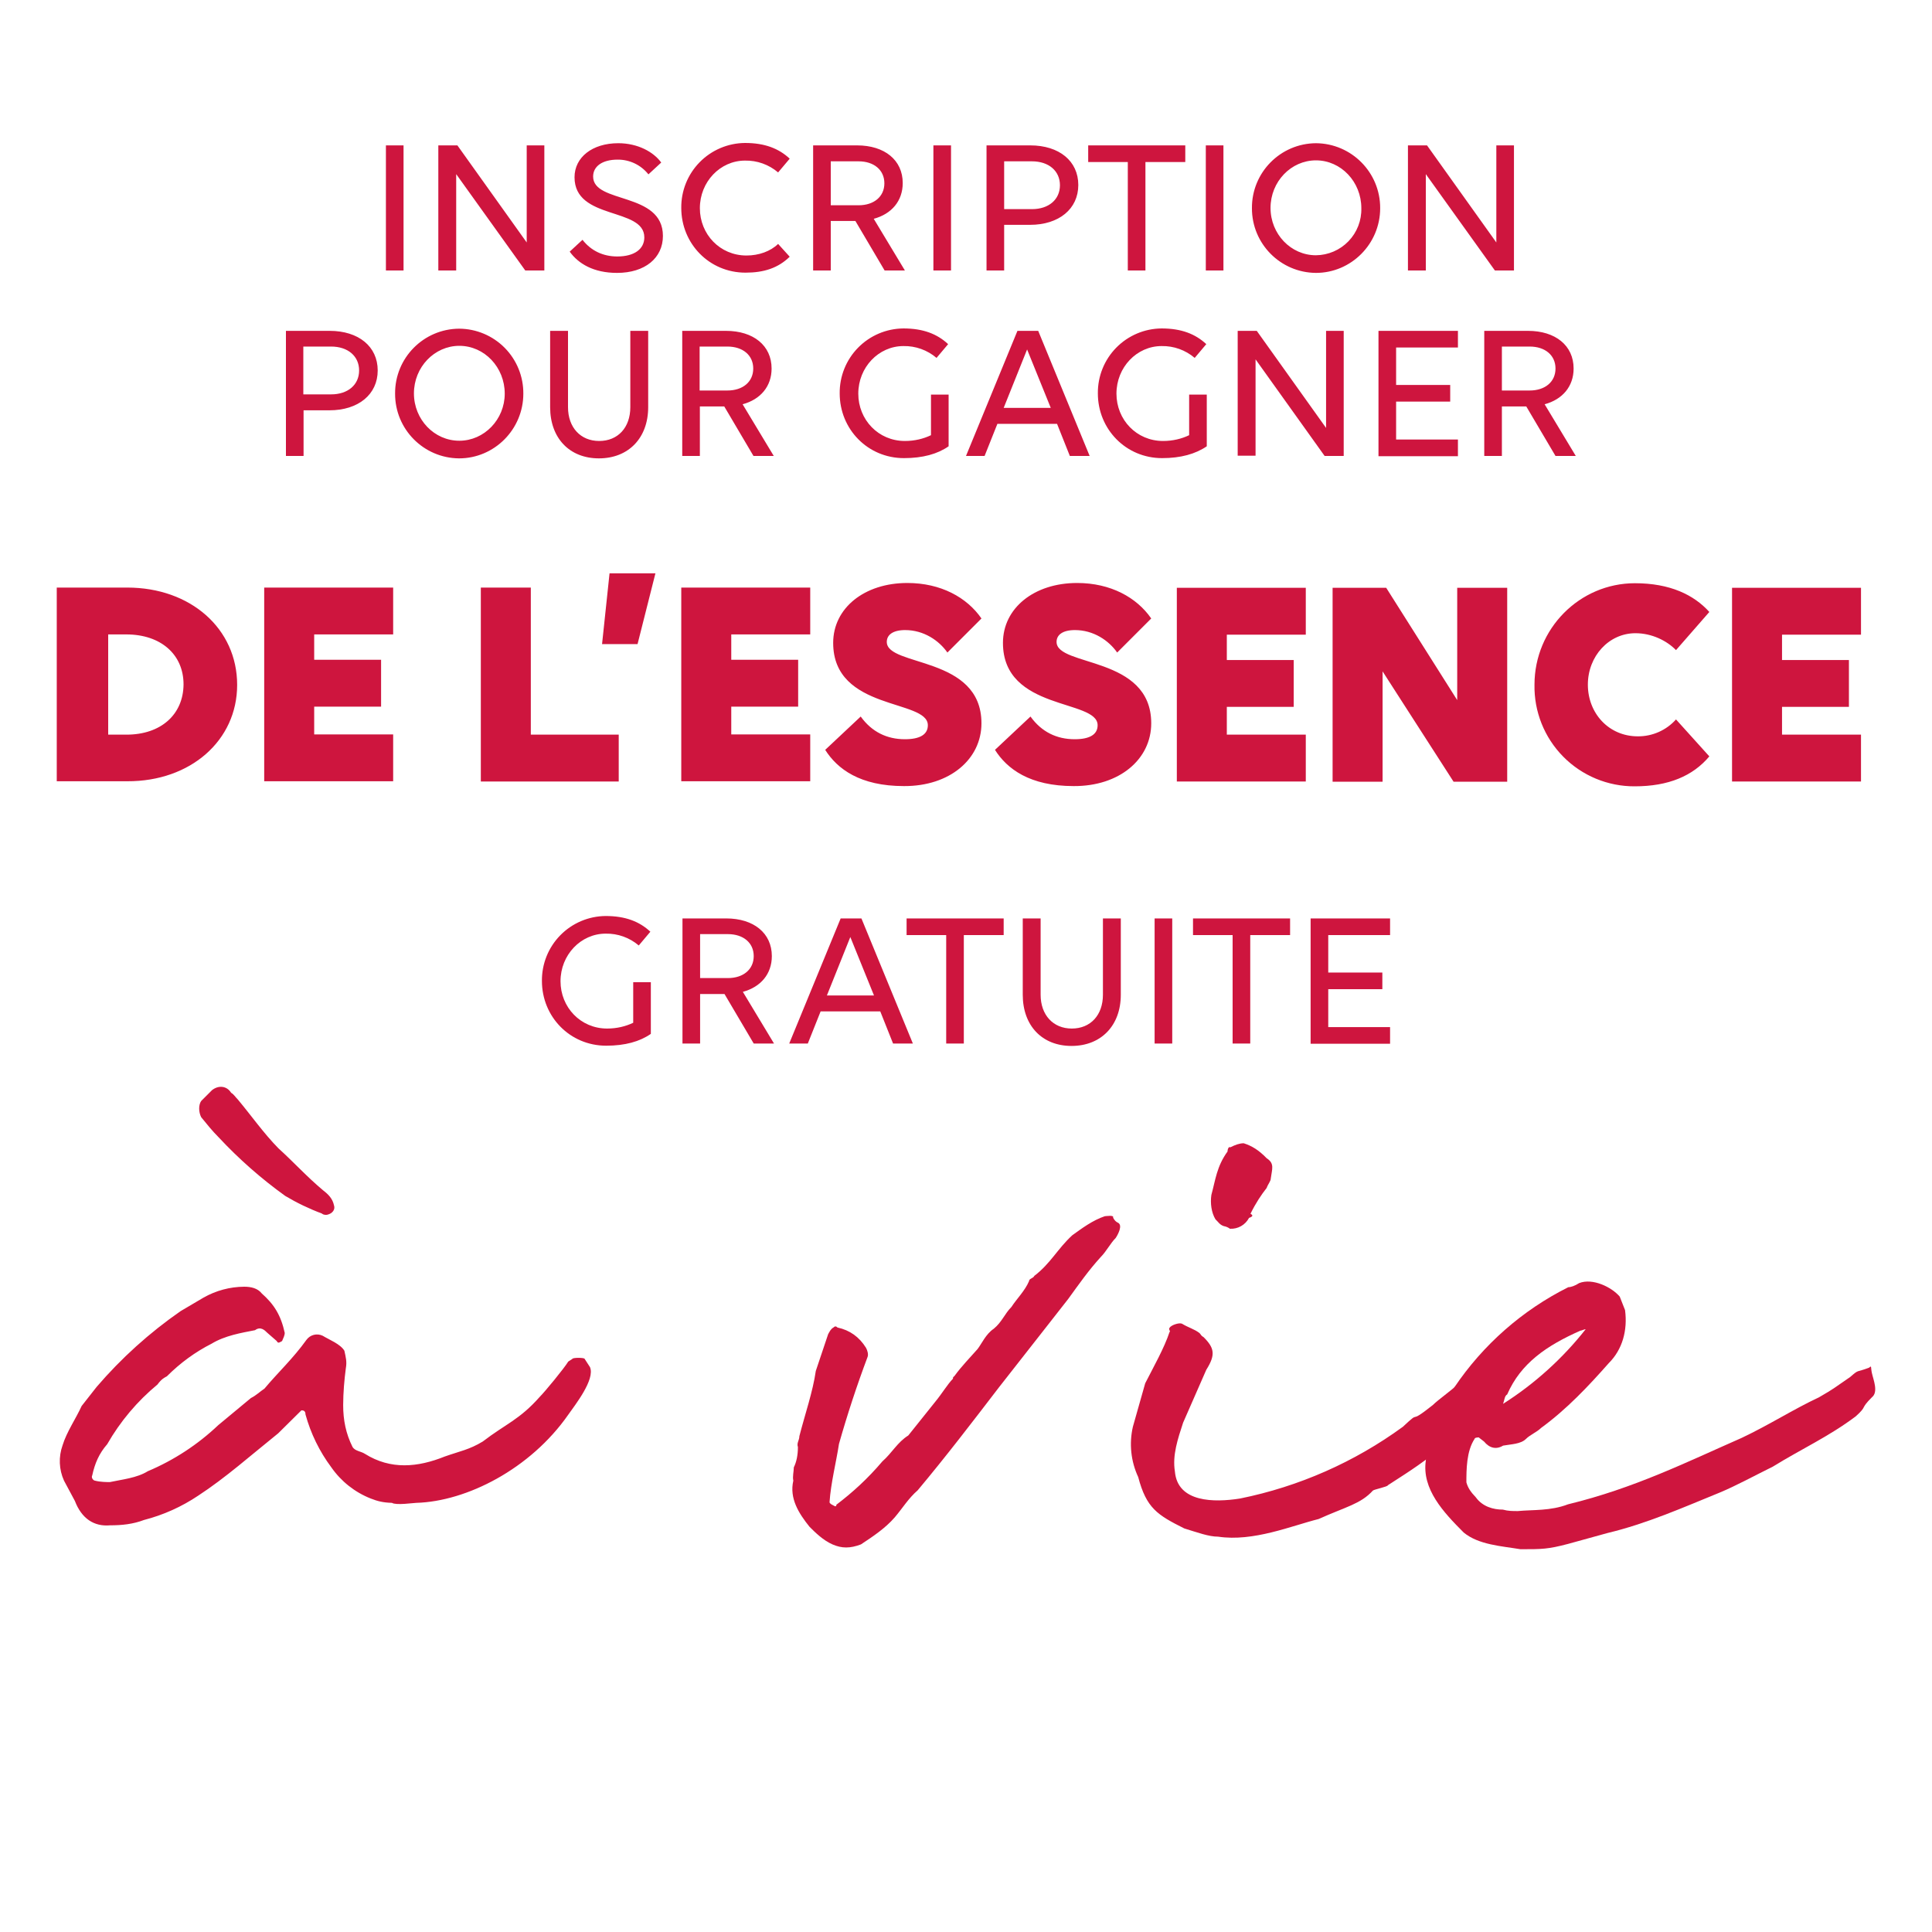
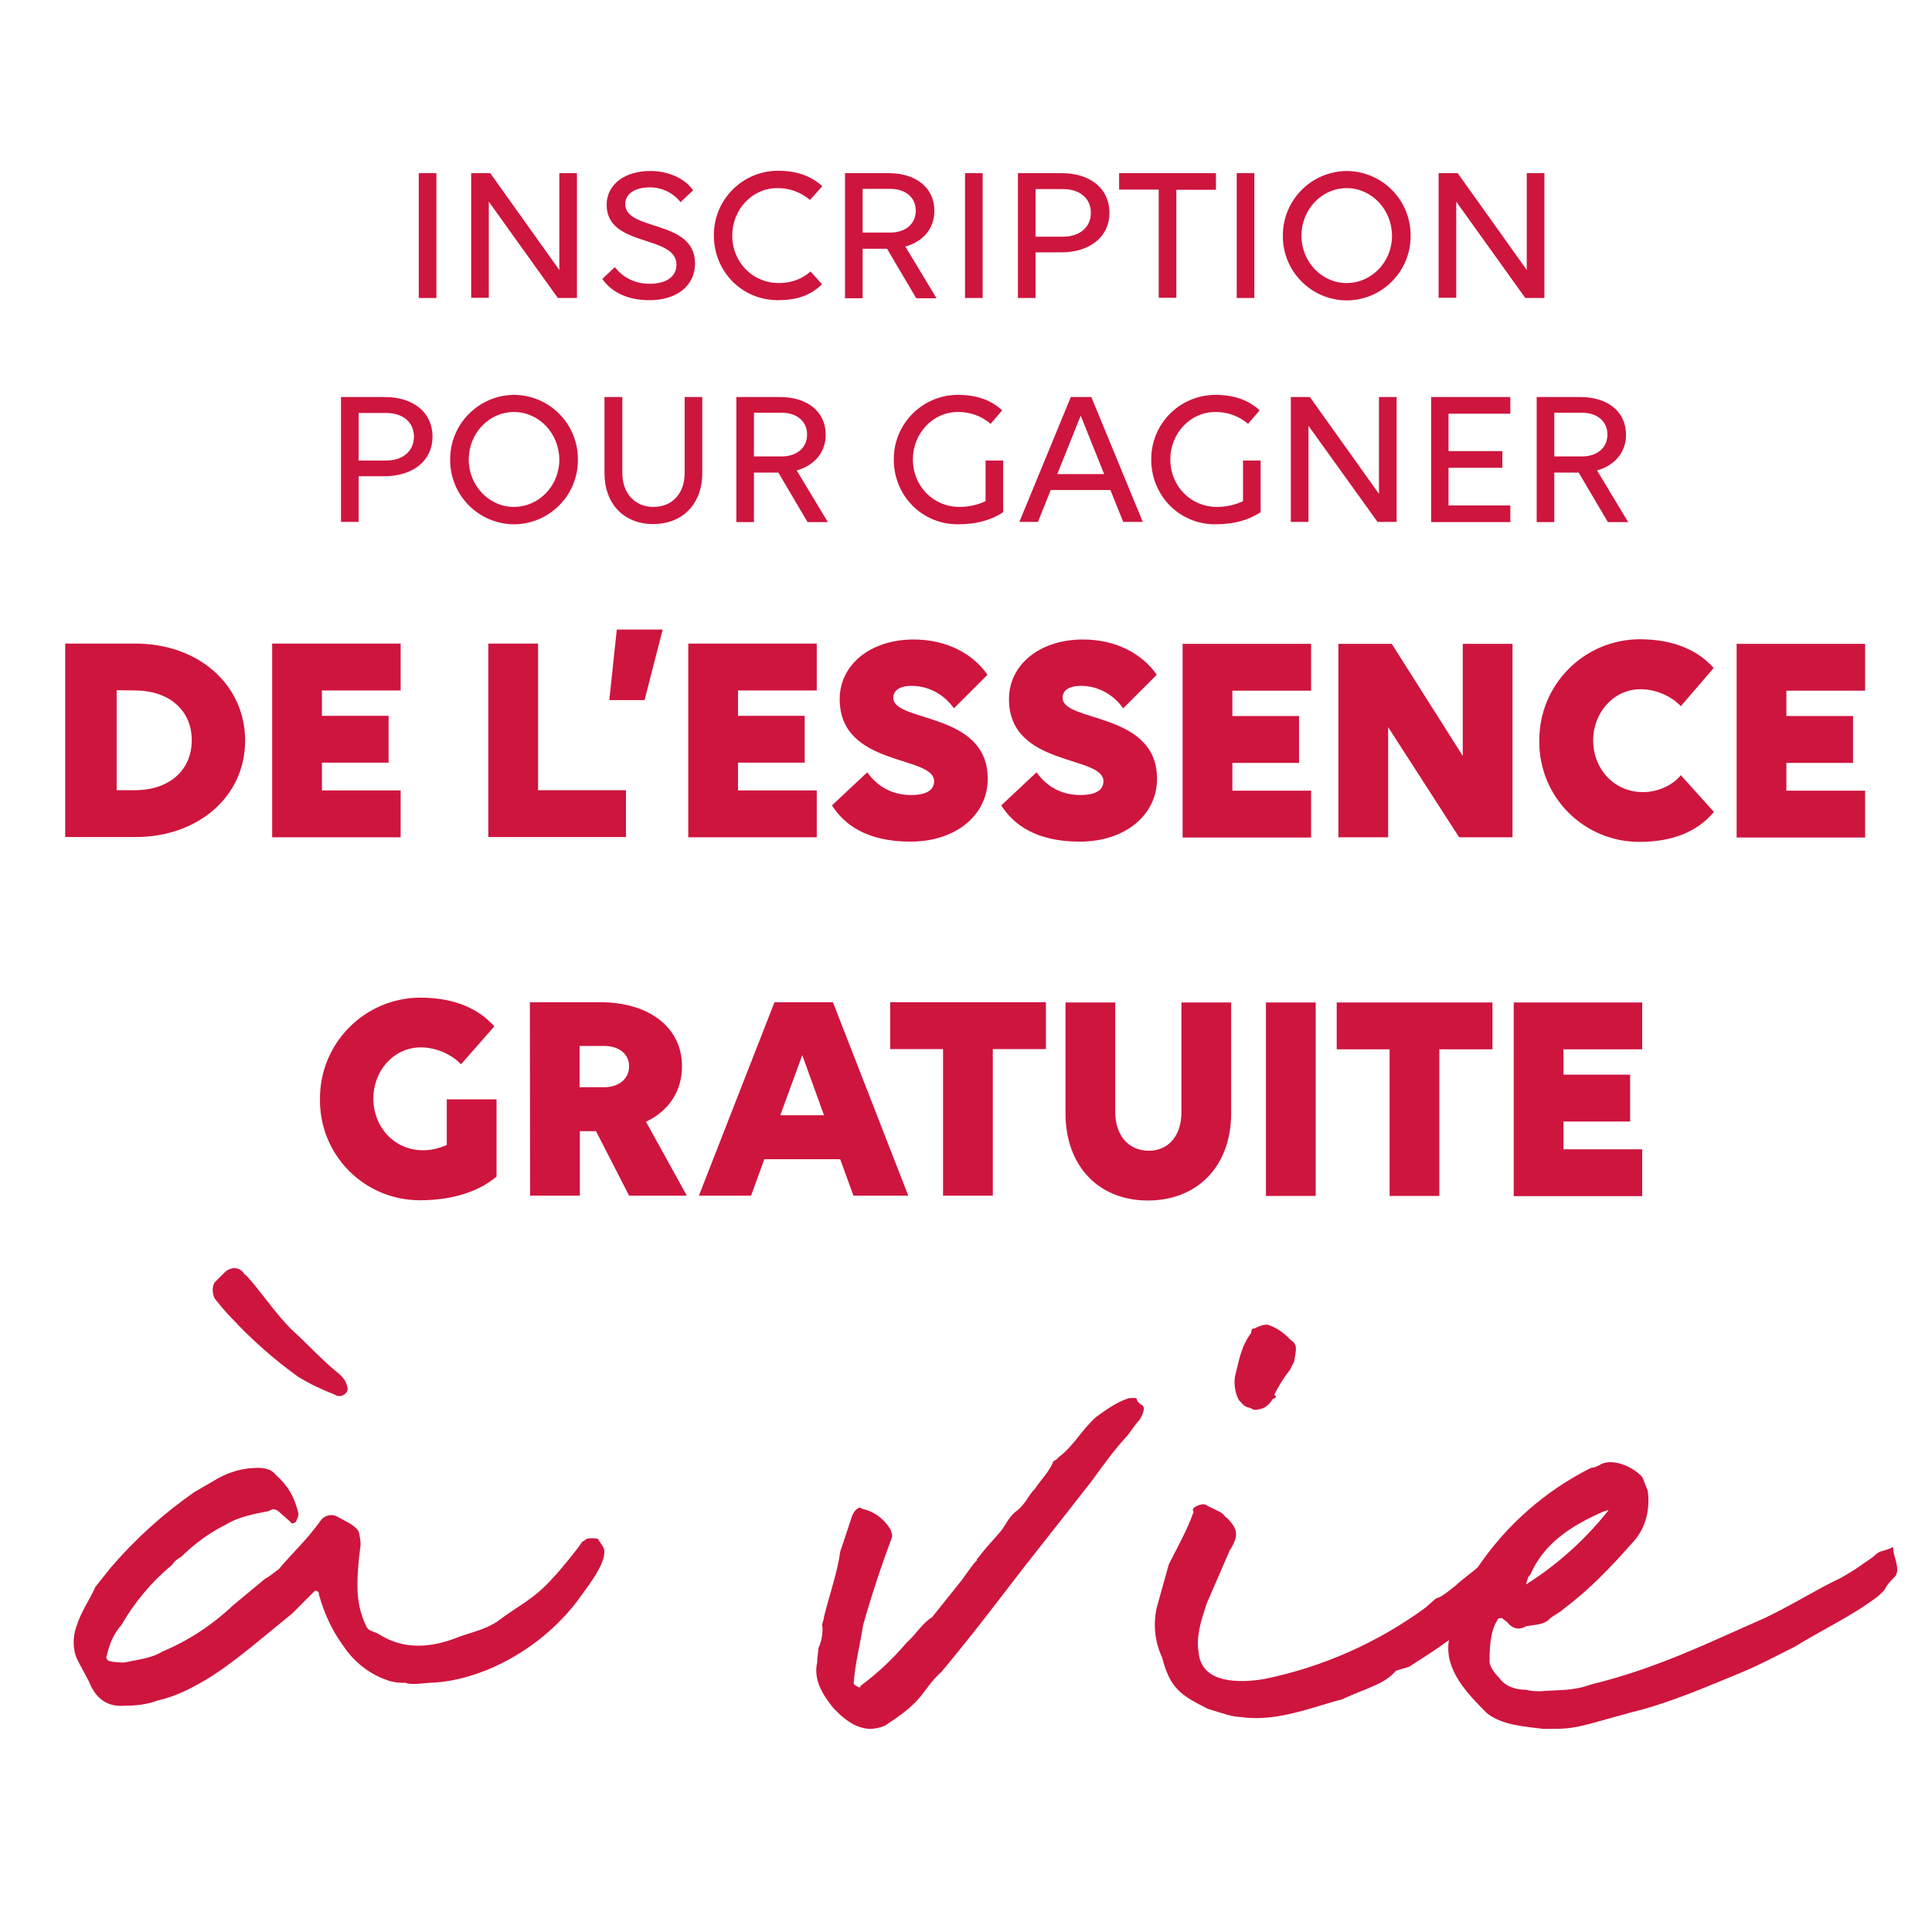
<svg xmlns="http://www.w3.org/2000/svg" width="80" height="80" viewBox="0 0 80 80">
-   <g fill="#CE153E">
-     <g>
-       <path d="M15.98 6.02h.73v5.18h-.73V6.02zM18.89 7.21v3.99h-.74V6.02h.79l2.87 4.02V6.02h.73v5.18h-.79l-2.86-3.99zM26.85 7.22a1.61 1.61 0 0 0-1.28-.61c-.62 0-1.01.27-1.01.7 0 1.14 2.89.62 2.89 2.46 0 .91-.74 1.53-1.9 1.53-.97 0-1.6-.38-1.96-.88l.53-.49c.35.45.85.69 1.44.69.71 0 1.12-.31 1.12-.79 0-1.26-2.89-.7-2.89-2.49 0-.83.74-1.41 1.81-1.41.81 0 1.46.36 1.78.8l-.53.49zM32.22 7.14a2.05 2.05 0 0 0-1.37-.49c-1.03 0-1.87.88-1.87 1.97 0 1.08.83 1.96 1.93 1.96.51 0 .99-.17 1.31-.48l.48.53c-.48.47-1.07.66-1.83.66-1.5 0-2.66-1.2-2.66-2.68a2.66 2.66 0 0 1 2.64-2.69c.82 0 1.4.23 1.85.65l-.48.57zM33.68 6.02h1.81c1.14 0 1.89.61 1.89 1.56 0 .74-.46 1.28-1.2 1.48l1.29 2.14h-.84l-1.21-2.05H34.4v2.05h-.73V6.02zm.72.66V8.5h1.15c.64 0 1.07-.36 1.07-.91s-.43-.91-1.07-.91H34.4zM38.65 6.02h.73v5.18h-.73V6.02zM40.85 6.02h1.81c1.2 0 1.99.65 1.99 1.64 0 .99-.8 1.65-2 1.65h-1.07v1.89h-.73V6.02zm.73.66v1.98h1.15c.7 0 1.16-.4 1.16-.99s-.46-.99-1.16-.99h-1.15zM47.43 6.71v4.49h-.73V6.71h-1.64v-.69h4.02v.69h-1.65zM49.93 6.02h.73v5.18h-.73V6.02zM57.15 8.62c0 1.48-1.2 2.68-2.66 2.68a2.67 2.67 0 0 1-2.65-2.68 2.67 2.67 0 0 1 2.65-2.69 2.68 2.68 0 0 1 2.66 2.69zm-.78 0c0-1.09-.84-1.98-1.88-1.98-1.03 0-1.88.88-1.88 1.97 0 1.08.84 1.96 1.88 1.96a1.9 1.9 0 0 0 1.88-1.95zM59.04 7.21v3.99h-.74V6.02h.79l2.87 4.02V6.02h.73v5.18h-.79l-2.86-3.99zM11.84 13.7h1.81c1.2 0 1.99.65 1.99 1.64 0 .99-.8 1.65-2 1.65h-1.07v1.89h-.73V13.7zm.72.65v1.98h1.15c.7 0 1.16-.4 1.16-.99s-.46-.99-1.16-.99h-1.15zM21.67 16.3c0 1.48-1.2 2.68-2.66 2.68a2.67 2.67 0 0 1-2.65-2.68 2.67 2.67 0 0 1 2.65-2.69 2.67 2.67 0 0 1 2.66 2.69zm-.77 0c0-1.09-.84-1.98-1.88-1.98-1.03 0-1.88.88-1.88 1.97 0 1.08.84 1.96 1.88 1.96 1.03 0 1.88-.88 1.88-1.95zM22.78 13.7h.74v3.16c0 .84.52 1.4 1.29 1.4.78 0 1.29-.56 1.29-1.4V13.7h.74v3.16c0 1.28-.82 2.12-2.04 2.12-1.22 0-2.02-.84-2.02-2.12V13.7zM28.25 13.7h1.81c1.14 0 1.89.61 1.89 1.56 0 .74-.46 1.28-1.2 1.48l1.29 2.14h-.84l-1.21-2.05h-1.01v2.05h-.73V13.7zm.72.65v1.82h1.15c.64 0 1.07-.36 1.07-.91s-.43-.91-1.07-.91h-1.15zM37.43 18.97c-1.5 0-2.66-1.2-2.66-2.68a2.66 2.66 0 0 1 2.64-2.69c.82 0 1.4.23 1.85.65l-.48.57a2.05 2.05 0 0 0-1.37-.49c-1.03 0-1.87.88-1.87 1.97 0 1.08.83 1.96 1.93 1.96.4 0 .77-.09 1.08-.24v-1.68h.73v2.14c-.46.32-1.07.49-1.85.49zM43.77 17.55H41.3l-.53 1.33H40l2.13-5.18h.86l2.13 5.18h-.82l-.53-1.33zm-1.24-3.08-.97 2.42h1.95l-.98-2.42zM48.12 18.97c-1.5 0-2.66-1.2-2.66-2.68a2.66 2.66 0 0 1 2.64-2.69c.82 0 1.4.23 1.85.65l-.48.57a2.05 2.05 0 0 0-1.37-.49c-1.03 0-1.87.88-1.87 1.97 0 1.08.83 1.96 1.93 1.96.4 0 .77-.09 1.08-.24v-1.68h.73v2.14c-.47.32-1.08.49-1.85.49zM51.99 14.88v3.99h-.74V13.7h.79l2.87 4.02V13.7h.73v5.18h-.79l-2.86-4zM57.08 13.7h3.29v.69h-2.56v1.55h2.24v.69h-2.24v1.57h2.56v.69h-3.29V13.7zM61.46 13.7h1.81c1.14 0 1.89.61 1.89 1.56 0 .74-.46 1.28-1.2 1.48l1.29 2.14h-.84l-1.21-2.05h-1.01v2.05h-.73V13.7zm.73.65v1.82h1.15c.64 0 1.07-.36 1.07-.91s-.43-.91-1.07-.91h-1.15z" />
+   <g>
+     <g fill="#CE153E">
+       <path d="M17.34 7.17h.73v5.17h-.73V7.17zM20.24 8.35v3.98h-.73V7.17h.79l2.86 4.01V7.17h.73v5.17h-.79l-2.86-3.99zM28.18 8.37a1.61 1.61 0 0 0-1.28-.61c-.62 0-1.01.27-1.01.69 0 1.14 2.89.62 2.89 2.46 0 .91-.74 1.52-1.89 1.52-.97 0-1.6-.38-1.95-.88l.52-.49c.35.45.85.69 1.44.69.71 0 1.11-.31 1.11-.79 0-1.26-2.89-.7-2.89-2.48 0-.83.73-1.4 1.81-1.4.81 0 1.46.35 1.77.8l-.52.49zM33.54 8.28a2.04 2.04 0 0 0-1.36-.49c-1.03 0-1.86.88-1.86 1.97 0 1.08.83 1.96 1.93 1.96.51 0 .98-.17 1.31-.48l.48.53c-.48.47-1.06.66-1.83.66-1.5 0-2.65-1.2-2.65-2.68a2.66 2.66 0 0 1 2.64-2.68c.82 0 1.4.23 1.85.64l-.51.57zM34.99 7.17h1.81c1.14 0 1.89.61 1.89 1.56 0 .73-.46 1.27-1.2 1.48l1.29 2.14h-.84l-1.21-2.05h-1.01v2.05h-.73V7.17zm.73.65v1.81h1.14c.64 0 1.06-.36 1.06-.91s-.43-.9-1.06-.9h-1.14zM39.96 7.17h.73v5.17h-.73V7.17zM42.15 7.17h1.81c1.19 0 1.98.64 1.98 1.64 0 .99-.8 1.64-2 1.64h-1.06v1.89h-.73V7.17zm.73.65V9.8h1.14c.69 0 1.15-.39 1.15-.99s-.46-.98-1.15-.98h-1.14zM48.71 7.85v4.48h-.73V7.85h-1.64v-.68h4.01v.69h-1.64zM51.21 7.17h.73v5.17h-.73V7.17zM58.41 9.77a2.66 2.66 0 0 1-2.65 2.67 2.66 2.66 0 0 1-2.64-2.68 2.67 2.67 0 0 1 2.64-2.68 2.66 2.66 0 0 1 2.65 2.69zm-.77 0c0-1.09-.84-1.98-1.88-1.98-1.03 0-1.87.88-1.87 1.97 0 1.08.84 1.96 1.87 1.96 1.04 0 1.88-.88 1.88-1.95zM60.3 8.35v3.98h-.73V7.17h.79l2.86 4.01V7.17h.73v5.17h-.79L60.3 8.35zM14.12 16.44h1.81c1.19 0 1.98.64 1.98 1.64 0 .99-.8 1.64-2 1.64h-1.06v1.89h-.73v-5.17zm.73.65v1.98h1.14c.69 0 1.15-.39 1.15-.99s-.46-.98-1.15-.98h-1.14zM23.93 19.04a2.66 2.66 0 0 1-2.65 2.67 2.66 2.66 0 0 1-2.64-2.68 2.67 2.67 0 0 1 2.64-2.68 2.66 2.66 0 0 1 2.65 2.69zm-.77 0c0-1.09-.84-1.98-1.88-1.98-1.03 0-1.87.88-1.87 1.97 0 1.08.84 1.96 1.87 1.96 1.04 0 1.88-.88 1.88-1.95zM25.04 16.44h.73v3.15c0 .84.52 1.4 1.29 1.4.78 0 1.29-.56 1.29-1.4v-3.15h.73v3.15c0 1.27-.81 2.11-2.03 2.11s-2.02-.84-2.02-2.11v-3.15zM30.49 16.44h1.81c1.14 0 1.89.61 1.89 1.56 0 .73-.46 1.27-1.2 1.48l1.29 2.14h-.84l-1.21-2.05h-1.01v2.05h-.73v-5.18zm.73.65v1.81h1.14c.64 0 1.06-.36 1.06-.91s-.43-.9-1.06-.9h-1.14zM39.66 21.71c-1.5 0-2.65-1.2-2.65-2.68a2.66 2.66 0 0 1 2.64-2.68c.82 0 1.4.23 1.85.64l-.48.56a2.04 2.04 0 0 0-1.36-.49c-1.03 0-1.86.88-1.86 1.97 0 1.08.83 1.96 1.93 1.96.4 0 .77-.09 1.08-.24v-1.68h.73v2.14c-.5.33-1.11.5-1.88.5zM45.98 20.29h-2.47l-.53 1.32h-.77l2.13-5.17h.85l2.13 5.17h-.81l-.53-1.32zm-1.23-3.08-.97 2.42h1.94l-.97-2.42zM50.32 21.71c-1.5 0-2.65-1.2-2.65-2.68a2.66 2.66 0 0 1 2.64-2.68c.82 0 1.4.23 1.85.64l-.48.56a2.04 2.04 0 0 0-1.36-.49c-1.03 0-1.86.88-1.86 1.97 0 1.08.83 1.96 1.93 1.96.4 0 .77-.09 1.08-.24v-1.68h.73v2.14c-.5.33-1.11.5-1.88.5zM54.18 17.63v3.98h-.73v-5.17h.79l2.86 4.01v-4.01h.73v5.17h-.79l-2.86-3.98zM59.26 16.44h3.28v.69h-2.56v1.55h2.23v.69h-2.23v1.56h2.56v.69h-3.28v-5.18zM63.63 16.44h1.81c1.14 0 1.89.61 1.89 1.56 0 .73-.46 1.27-1.2 1.48l1.29 2.14h-.84l-1.21-2.05h-1.01v2.05h-.73v-5.18zm.73.65v1.81h1.14c.64 0 1.06-.36 1.06-.91s-.43-.9-1.06-.9h-1.14z" />
+     </g>
+     <g fill="#CE153E">
+       <path d="M15.89 69.52a3.57 3.57 0 0 1-1.62-1.29c-.5-.67-.84-1.4-1.06-2.19 0-.17-.11-.17-.17-.17l-.95.95c-1.12.9-2.19 1.85-3.31 2.58-.73.45-1.46.84-2.24 1.01-.45.17-.9.22-1.4.22-.67.06-1.18-.28-1.46-1.01l-.45-.84c-.23-.44-.23-1-.06-1.45.17-.56.56-1.12.78-1.62l.62-.78a18.34 18.34 0 0 1 3.47-3.14l.96-.56a3.4 3.4 0 0 1 1.68-.45c.28 0 .56.06.73.28.5.45.78.9.95 1.62 0 .11-.06.22-.11.34-.11.06-.17.11-.22 0l-.39-.34c-.11-.11-.28-.28-.5-.11-.56.11-1.23.22-1.79.56-.67.34-1.29.78-1.85 1.34-.11.06-.22.11-.39.34a9.11 9.11 0 0 0-2.07 2.46c-.34.39-.5.78-.62 1.29-.06.11.06.22.11.22.22.06.5.06.62.06.5-.11 1.12-.17 1.57-.45a9.67 9.67 0 0 0 2.91-1.9l1.35-1.12c.22-.11.39-.28.56-.39.56-.67 1.18-1.23 1.74-2.02a.54.54 0 0 1 .67-.17c.28.17.73.34.9.62.06.28.11.45.06.73-.06.45-.11 1.01-.11 1.51 0 .62.11 1.18.39 1.74.11.17.34.17.5.28 1.06.67 2.19.56 3.31.11.62-.22 1.01-.28 1.57-.62.95-.73 1.51-.9 2.35-1.85.22-.22 1.01-1.18 1.18-1.46l.17-.11c0-.06.5-.06.5 0l.22.34c.22.5-.62 1.57-.9 1.96-1.57 2.24-4.2 3.58-6.28 3.64-.11 0-.84.11-1.01 0-.41.01-.63-.05-.91-.16zm-2.02-11.77a9.21 9.21 0 0 1-1.51-.73 18.54 18.54 0 0 1-2.74-2.41c-.28-.28-.5-.56-.73-.84-.11-.22-.11-.5 0-.67l.45-.45c.28-.22.62-.17.78.11.11.06.17.17.28.28.56.67 1.06 1.4 1.68 2.02.62.56 1.18 1.18 1.85 1.74.22.17.39.34.45.62.06.17-.06.34-.28.39-.06 0-.17 0-.23-.06zM33.89 68.24c.11-.22.17-.5.17-.84-.06-.17.06-.28.06-.45.22-.9.56-1.85.67-2.69l.5-1.51c.06-.11.11-.22.22-.28.06-.06.11-.06.17 0 .5.11.9.39 1.18.84.06.11.11.28.06.39a45.57 45.57 0 0 0-1.18 3.59c-.11.73-.34 1.62-.39 2.41 0 .06.11.11.11.11l.11.06c.06 0 .06 0 .06-.06.67-.5 1.29-1.06 1.91-1.79.39-.34.62-.78 1.06-1.06l1.12-1.4c.28-.34.5-.73.73-.95 0-.06 0-.06.06-.11.28-.39.67-.78.95-1.12.17-.22.34-.62.67-.84.34-.28.45-.62.73-.9.22-.34.56-.67.73-1.06 0-.11.17-.11.22-.22.67-.5.95-1.12 1.57-1.68.39-.28.84-.62 1.35-.78.06 0 .39-.06.34.06.06.11.11.17.22.22.17.11 0 .45-.11.62-.22.22-.39.56-.62.78-.5.56-.9 1.12-1.35 1.74l-1.01 1.29-1.85 2.35c-1.12 1.46-2.19 2.86-3.36 4.26-.39.34-.62.73-.95 1.12-.39.45-.9.78-1.4 1.12-.45.17-.78.17-1.18 0-.39-.17-.73-.5-.95-.73-.45-.56-.84-1.18-.67-1.91-.01-.19.05-.42.05-.58zM50.02 70.76c-1.12-.56-1.57-.84-1.9-2.13a3.2 3.2 0 0 1-.22-2.07l.5-1.79c.34-.67.78-1.46 1.01-2.13.06 0-.06-.11 0-.17.06-.11.39-.22.5-.17.28.17.5.22.73.39.06.06.06.11.17.17.45.45.5.73.11 1.34l-.95 2.19c-.22.67-.45 1.34-.34 2.02.11 1.29 1.62 1.29 2.69 1.12a17.1 17.1 0 0 0 6.72-2.97c.84-.78.11 0 1.23-.9.22-.22.78-.62 1.01-.84.62-.34 1.74-1.62 2.13-.95.11.28-.28.73-.06 1.12l-.11.34c-.11.34-.39.39-.73.45-.5.45-.95.78-1.4 1.29-1.46 1.12-1.57 1.18-2.69 1.9 0 .06-.56.17-.62.22-.5.56-1.12.67-2.24 1.18-1.12.28-2.69.95-4.15.73-.38 0-.83-.17-1.39-.34zm1.63-12.49c-.17-.06-.22-.17-.34-.28-.17-.28-.22-.67-.17-1.01.17-.62.22-1.18.67-1.79 0-.11.06-.22.11-.17.22-.11.39-.17.56-.17.34.11.62.28.95.62.34.22.22.45.17.84 0 .11-.11.22-.17.39a6.1 6.1 0 0 0-.67 1.06c.11.06.11.11-.06.17-.17.28-.39.45-.78.45a.76.76 0 0 0-.27-.11z" />
+       <path d="M61.56 70.93c-.84-.84-1.74-1.79-1.57-2.97 0-.11.06-.78.17-.95l.11-.34c.39-.9.39-.9.9-1.74a12.33 12.33 0 0 1 4.71-4.15c.11 0 .28-.06.45-.17.56-.22 1.34.17 1.68.56l.22.56c.11.84-.11 1.62-.67 2.19-.84.95-1.74 1.9-2.8 2.69-.17.17-.45.28-.62.45-.22.22-.62.22-.95.28-.28.17-.56.11-.78-.17l-.22-.17s-.17 0-.17.06c-.34.5-.34 1.29-.34 1.79.06.22.17.39.39.62.28.39.73.5 1.12.5.22.06.39.06.62.06.62-.06 1.34 0 2.07-.28 2.75-.67 4.88-1.74 7.17-2.74 1.18-.56 2.13-1.18 3.19-1.68.67-.39.56-.34 1.29-.84.39-.34.22-.17.78-.39.11-.11.06 0 .11.22.06.28.28.78 0 1.01-.5.5-.17.34-.67.78-1.12.84-2.24 1.34-3.42 2.07-.78.39-1.51.78-2.19 1.06-1.51.62-3.03 1.29-4.65 1.68l-1.62.45c-.84.22-1.06.22-1.96.22-.78-.1-1.73-.15-2.35-.66zm5.05-8.4c-.06 0-.17.06-.22.06-1.4.62-2.47 1.34-3.03 2.63-.11.06-.11.22-.17.39a13.7 13.7 0 0 0 3.42-3.08z" />
+     </g>
+     <g fill="#CE153E">
+       <path d="M2.7 26.65h2.91c2.61 0 4.54 1.7 4.54 4.02 0 2.3-1.93 3.99-4.54 3.99H2.7v-8.01zm2.13 1.93v4.14h.76c1.41 0 2.35-.82 2.35-2.07 0-1.24-.94-2.06-2.36-2.06l-.75-.01zM11.27 26.65h5.32v1.94h-3.26v1.05h2.76v1.94h-2.76v1.15h3.26v1.94h-5.32v-8.02zM20.22 26.65h2.06v6.07h3.64v1.94h-5.7v-8.01zM26.69 28.99h-1.46l.31-2.92h1.9l-.75 2.92zM28.5 26.65h5.32v1.94h-3.26v1.05h2.76v1.94h-2.76v1.15h3.26v1.94H28.5v-8.02zM39.5 29.33c-.35-.5-.97-.93-1.75-.93-.51 0-.76.2-.76.49 0 1.04 3.91.56 3.91 3.36 0 1.49-1.31 2.6-3.2 2.6-1.81 0-2.75-.71-3.25-1.5l1.46-1.37c.46.64 1.09.94 1.82.94.62 0 .95-.2.95-.57 0-1.09-3.91-.58-3.91-3.4 0-1.44 1.29-2.47 3.06-2.47 1.39 0 2.46.6 3.06 1.46l-1.39 1.39zM46.51 29.33c-.35-.5-.97-.93-1.75-.93-.51 0-.76.2-.76.49 0 1.04 3.91.56 3.91 3.36 0 1.49-1.31 2.6-3.2 2.6-1.81 0-2.75-.71-3.25-1.5l1.46-1.37c.46.64 1.09.94 1.82.94.62 0 .95-.2.95-.57 0-1.09-3.91-.58-3.91-3.4 0-1.44 1.29-2.47 3.06-2.47 1.39 0 2.46.6 3.06 1.46l-1.39 1.39zM48.97 26.66h5.32v1.94h-3.26v1.05h2.76v1.94h-2.76v1.15h3.26v1.94h-5.32v-8.02zM57.48 30.11v4.56h-2.06v-8.01h2.21l2.94 4.64v-4.64h2.06v8.01h-2.21l-2.94-4.56zM69.6 29.24c-.37-.39-1-.7-1.67-.7-1.1 0-1.96.95-1.96 2.12 0 1.17.86 2.14 2.06 2.14.59 0 1.21-.26 1.57-.7l1.37 1.52c-.68.81-1.69 1.24-3.09 1.24a4.13 4.13 0 0 1-4.14-4.2 4.17 4.17 0 0 1 4.15-4.19c1.45 0 2.44.48 3.07 1.19l-1.36 1.58zM71.91 26.66h5.32v1.94h-3.26v1.05h2.76v1.94h-2.76v1.15h3.26v1.94h-5.32v-8.02z" />
    </g>
    <g>
-       <path d="M15.35 62.05a3.6 3.6 0 0 1-1.63-1.29 6.57 6.57 0 0 1-1.07-2.19c0-.17-.11-.17-.17-.17l-.96.95c-1.12.9-2.19 1.85-3.31 2.58a7.3 7.3 0 0 1-2.25 1.01c-.45.17-.9.22-1.4.22-.67.06-1.18-.28-1.46-1.01l-.45-.84a1.95 1.95 0 0 1-.06-1.46c.17-.56.56-1.12.79-1.63l.62-.79a18.39 18.39 0 0 1 3.48-3.14l.95-.56a3.46 3.46 0 0 1 1.68-.45c.28 0 .56.06.73.28.51.45.79.9.95 1.63 0 .11-.06.22-.11.34-.11.06-.17.11-.22 0l-.39-.34c-.11-.11-.28-.28-.51-.11-.56.11-1.24.22-1.8.56-.67.34-1.29.79-1.85 1.35-.11.06-.22.11-.39.34a9.01 9.01 0 0 0-2.08 2.47c-.34.39-.51.79-.62 1.29-.06.11.06.22.11.22.22.06.51.06.62.06.51-.11 1.12-.17 1.57-.45a9.75 9.75 0 0 0 2.92-1.91l1.35-1.12c.22-.11.39-.28.56-.39.56-.67 1.18-1.24 1.74-2.02a.54.54 0 0 1 .67-.17c.28.17.73.34.9.62.06.28.11.45.06.73-.06.45-.11 1.01-.11 1.52 0 .62.11 1.18.39 1.74.11.17.34.17.51.28 1.07.67 2.19.56 3.31.11.62-.22 1.01-.28 1.57-.62.95-.73 1.52-.9 2.36-1.85.22-.22 1.01-1.18 1.18-1.46l.17-.11c0-.06.51-.06.51 0l.22.34c.22.51-.62 1.57-.9 1.97-1.57 2.25-4.21 3.59-6.29 3.65-.11 0-.84.11-1.01 0-.37-.01-.6-.07-.88-.18zm-2.02-11.8a9.33 9.33 0 0 1-1.52-.73 18.69 18.69 0 0 1-2.75-2.42c-.28-.28-.5-.56-.73-.84-.11-.22-.11-.51 0-.67l.45-.45c.28-.22.62-.17.79.11.11.06.17.17.28.28.56.67 1.07 1.4 1.68 2.02.62.56 1.18 1.18 1.85 1.74.22.17.39.34.45.62.06.17-.06.34-.28.39-.05.01-.16.01-.22-.05zM32.87 60.76c.11-.22.17-.51.17-.84-.06-.17.06-.28.06-.45.23-.9.56-1.85.68-2.7l.51-1.52c.06-.11.11-.22.22-.28.06-.06.11-.06.17 0 .51.11.9.39 1.18.84.06.11.11.28.06.39a45.57 45.57 0 0 0-1.18 3.59c-.11.73-.34 1.63-.39 2.41 0 .06.11.11.11.11l.11.06c.06 0 .06 0 .06-.06.67-.51 1.29-1.07 1.91-1.8.39-.34.62-.79 1.07-1.07l1.12-1.4c.28-.34.51-.73.73-.95 0-.06 0-.06.06-.11.28-.39.67-.79.96-1.12.17-.22.34-.62.67-.84.34-.28.45-.62.73-.9.22-.34.56-.67.73-1.07 0-.11.17-.11.22-.22.67-.51.96-1.12 1.57-1.68.39-.28.84-.62 1.35-.79.06 0 .39-.06.34.06.06.11.11.17.22.22.17.11 0 .45-.11.62-.22.22-.39.56-.62.79-.51.56-.9 1.12-1.35 1.74l-1.01 1.29-1.85 2.36c-1.12 1.46-2.19 2.86-3.37 4.27-.39.34-.62.73-.95 1.12-.39.45-.9.79-1.4 1.12-.45.17-.79.17-1.18 0-.39-.17-.73-.51-.95-.73-.45-.56-.84-1.18-.67-1.91-.04-.16.02-.38.02-.55zM49.04 63.29c-1.12-.56-1.57-.84-1.91-2.13a3.22 3.22 0 0 1-.22-2.08l.51-1.8c.34-.67.79-1.46 1.01-2.13.06 0-.06-.11 0-.17.06-.11.39-.22.51-.17.28.17.51.22.73.39.06.06.06.11.17.17.45.45.5.73.11 1.35l-.96 2.19c-.22.67-.45 1.35-.34 2.02.11 1.29 1.63 1.29 2.7 1.12a17.24 17.24 0 0 0 6.74-2.97c.84-.79.11 0 1.24-.9.22-.22.79-.62 1.01-.84.62-.34 1.74-1.63 2.13-.95.11.28-.28.73-.06 1.12l-.11.34c-.11.34-.39.39-.73.45-.51.45-.95.79-1.4 1.29-1.46 1.12-1.57 1.18-2.7 1.91 0 .06-.56.17-.62.22-.51.56-1.12.67-2.25 1.18-1.12.28-2.7.95-4.16.73-.39 0-.84-.17-1.4-.34zm1.63-12.52c-.17-.06-.22-.17-.34-.28-.17-.28-.22-.67-.17-1.01.17-.62.22-1.18.67-1.8 0-.11.06-.22.11-.17.22-.11.39-.17.56-.17.34.11.62.28.95.62.34.22.22.45.17.84 0 .11-.11.22-.17.39-.22.28-.45.62-.67 1.07.11.06.11.11-.06.17a.84.84 0 0 1-.79.45.6.6 0 0 0-.26-.11z" />
-       <path d="M60.61 63.46c-.84-.84-1.74-1.8-1.57-2.98 0-.11.06-.79.17-.95l.11-.34c.39-.9.39-.9.9-1.74a12.36 12.36 0 0 1 4.72-4.15c.11 0 .28-.06.45-.17.56-.22 1.35.17 1.68.56l.22.56c.11.84-.11 1.63-.67 2.19-.84.95-1.74 1.91-2.81 2.69-.17.17-.45.28-.62.45-.22.22-.62.22-.95.28-.28.17-.56.11-.79-.17l-.22-.17s-.17 0-.17.06c-.34.51-.34 1.29-.34 1.8.06.22.17.39.39.62.28.39.73.51 1.12.51.22.06.39.06.62.06.62-.06 1.35 0 2.08-.28 2.75-.67 4.89-1.74 7.19-2.75 1.18-.56 2.13-1.18 3.2-1.68.67-.39.56-.34 1.29-.84.39-.34.22-.17.79-.39.11-.11.06 0 .11.22.06.28.28.79 0 1.01-.51.51-.17.34-.67.79-1.12.84-2.25 1.35-3.43 2.08-.79.39-1.52.79-2.19 1.07-1.52.62-3.03 1.29-4.66 1.68l-1.63.45c-.84.22-1.07.22-1.97.22-.78-.13-1.73-.18-2.35-.69zm5.05-8.42c-.06 0-.17.06-.22.06-1.4.62-2.47 1.35-3.03 2.64-.11.06-.11.22-.17.39a13.74 13.74 0 0 0 3.42-3.09z" />
-     </g>
-     <g>
-       <path d="M2.35 24.33h2.92c2.62 0 4.55 1.7 4.55 4.03 0 2.3-1.93 4-4.55 3.99H2.35v-8.02zm2.13 1.94v4.15h.76c1.42 0 2.35-.83 2.36-2.08 0-1.24-.94-2.07-2.37-2.07h-.75zM10.94 24.33h5.34v1.94h-3.27v1.05h2.77v1.94h-2.77v1.15h3.27v1.94h-5.34v-8.02zM19.91 24.33h2.07v6.09h3.64v1.94h-5.71v-8.03zM26.4 26.67h-1.47l.31-2.93h1.9l-.74 2.93zM28.21 24.33h5.34v1.94h-3.27v1.05h2.77v1.94h-2.77v1.15h3.27v1.94h-5.34v-8.02zM39.23 27.02c-.35-.5-.98-.93-1.75-.93-.51 0-.76.2-.76.49 0 1.04 3.92.56 3.92 3.37 0 1.49-1.32 2.61-3.21 2.6-1.82 0-2.76-.71-3.26-1.5l1.47-1.38c.46.64 1.09.94 1.83.94.63 0 .95-.2.95-.58 0-1.09-3.92-.58-3.92-3.41 0-1.44 1.29-2.48 3.07-2.48 1.39 0 2.47.6 3.07 1.47l-1.41 1.41zM46.26 27.02c-.35-.5-.98-.93-1.75-.93-.51 0-.76.2-.76.49 0 1.04 3.92.56 3.92 3.37 0 1.49-1.32 2.61-3.21 2.6-1.82 0-2.76-.71-3.26-1.5l1.47-1.38c.46.64 1.09.94 1.83.94.63 0 .95-.2.95-.58 0-1.09-3.92-.58-3.92-3.41 0-1.44 1.29-2.48 3.07-2.48 1.39 0 2.47.6 3.07 1.47l-1.41 1.41zM48.73 24.34h5.34v1.94H50.8v1.05h2.77v1.94H50.8v1.15h3.27v1.94h-5.34v-8.02zM57.25 27.8v4.57h-2.07v-8.03h2.22l2.94 4.65v-4.65h2.07v8.03h-2.22l-2.94-4.57zM69.4 26.92c-.38-.39-1-.7-1.68-.7-1.1 0-1.97.95-1.97 2.13s.86 2.14 2.07 2.14a2.1 2.1 0 0 0 1.58-.7l1.38 1.53c-.68.81-1.69 1.24-3.09 1.24a4.13 4.13 0 0 1-4.15-4.21c0-2.32 1.87-4.2 4.16-4.2 1.45 0 2.44.48 3.08 1.19l-1.38 1.58zM71.72 24.34h5.34v1.94h-3.27v1.05h2.77v1.94h-2.77v1.15h3.27v1.94h-5.34v-8.02z" />
-     </g>
-     <g>
-       <path d="M25.1 43.3c-1.5 0-2.66-1.2-2.66-2.68a2.66 2.66 0 0 1 2.64-2.69c.82 0 1.4.23 1.85.65l-.48.57a2.05 2.05 0 0 0-1.37-.49c-1.03 0-1.87.88-1.87 1.97 0 1.08.83 1.96 1.93 1.96.4 0 .77-.09 1.08-.24v-1.68h.73v2.14c-.46.32-1.07.49-1.85.49zM28.26 38.03h1.81c1.14 0 1.89.61 1.89 1.56 0 .74-.46 1.28-1.2 1.48l1.29 2.14h-.84L30 41.16h-1.01v2.05h-.73v-5.18zm.73.65v1.82h1.15c.64 0 1.07-.36 1.07-.91s-.43-.91-1.07-.91h-1.15zM36.45 41.88h-2.47l-.53 1.33h-.77l2.13-5.18h.86l2.13 5.18h-.82l-.53-1.33zm-1.24-3.08-.97 2.42h1.95l-.98-2.42zM39.91 38.72v4.49h-.73v-4.49h-1.64v-.69h4.02v.69h-1.65zM42.35 38.03h.74v3.16c0 .84.52 1.4 1.29 1.4.78 0 1.29-.56 1.29-1.4v-3.16h.74v3.16c0 1.28-.82 2.12-2.04 2.12-1.22 0-2.02-.84-2.02-2.12v-3.16zM47.81 38.03h.73v5.18h-.73v-5.18zM51.77 38.72v4.49h-.73v-4.49H49.4v-.69h4.02v.69h-1.65zM54.27 38.03h3.29v.69H55v1.55h2.24v.69H55v1.57h2.56v.69h-3.29v-5.19z" />
+       <g fill="#CE153E">
+         <path d="M17.39 49.7a4.13 4.13 0 0 1-4.14-4.2 4.17 4.17 0 0 1 4.15-4.19c1.45 0 2.44.48 3.07 1.19l-1.38 1.57c-.37-.39-1-.7-1.67-.7-1.1 0-1.96.95-1.96 2.12 0 1.17.86 2.14 2.06 2.14.34 0 .67-.08.98-.22v-1.89h2.06v3.2c-.67.57-1.73.98-3.17.98zM21.94 41.5h2.91c2.04 0 3.39 1.05 3.39 2.65 0 1.04-.55 1.85-1.49 2.3l1.69 3.06h-2.39l-1.37-2.67h-.67v2.67h-2.06l-.01-8.01zM24 43.31v1.71h1.01c.62 0 1.04-.35 1.04-.87 0-.5-.41-.84-1.04-.84H24zM34.79 48h-3.14l-.55 1.51h-2.16l3.13-8.01h2.42l3.12 8.01h-2.27L34.79 48zm-1.57-4.31-.91 2.49h1.81l-.9-2.49zM41.11 43.44v6.07h-2.06v-6.07h-2.19V41.5h6.45v1.94h-2.2zM44.12 41.51h2.06v4.54c0 .96.55 1.6 1.39 1.6.81 0 1.35-.62 1.35-1.59v-4.55h2.06v4.59c0 2.17-1.38 3.61-3.45 3.61-2.05 0-3.41-1.44-3.41-3.61v-4.59zM52.42 41.51h2.06v8.01h-2.06v-8.01zM59.6 43.45v6.07h-2.06v-6.07h-2.19v-1.94h6.45v1.94h-2.2zM62.68 41.51H68v1.94h-3.26v1.05h2.76v1.94h-2.76v1.15H68v1.94h-5.32v-8.02z" />
+       </g>
    </g>
  </g>
</svg>
